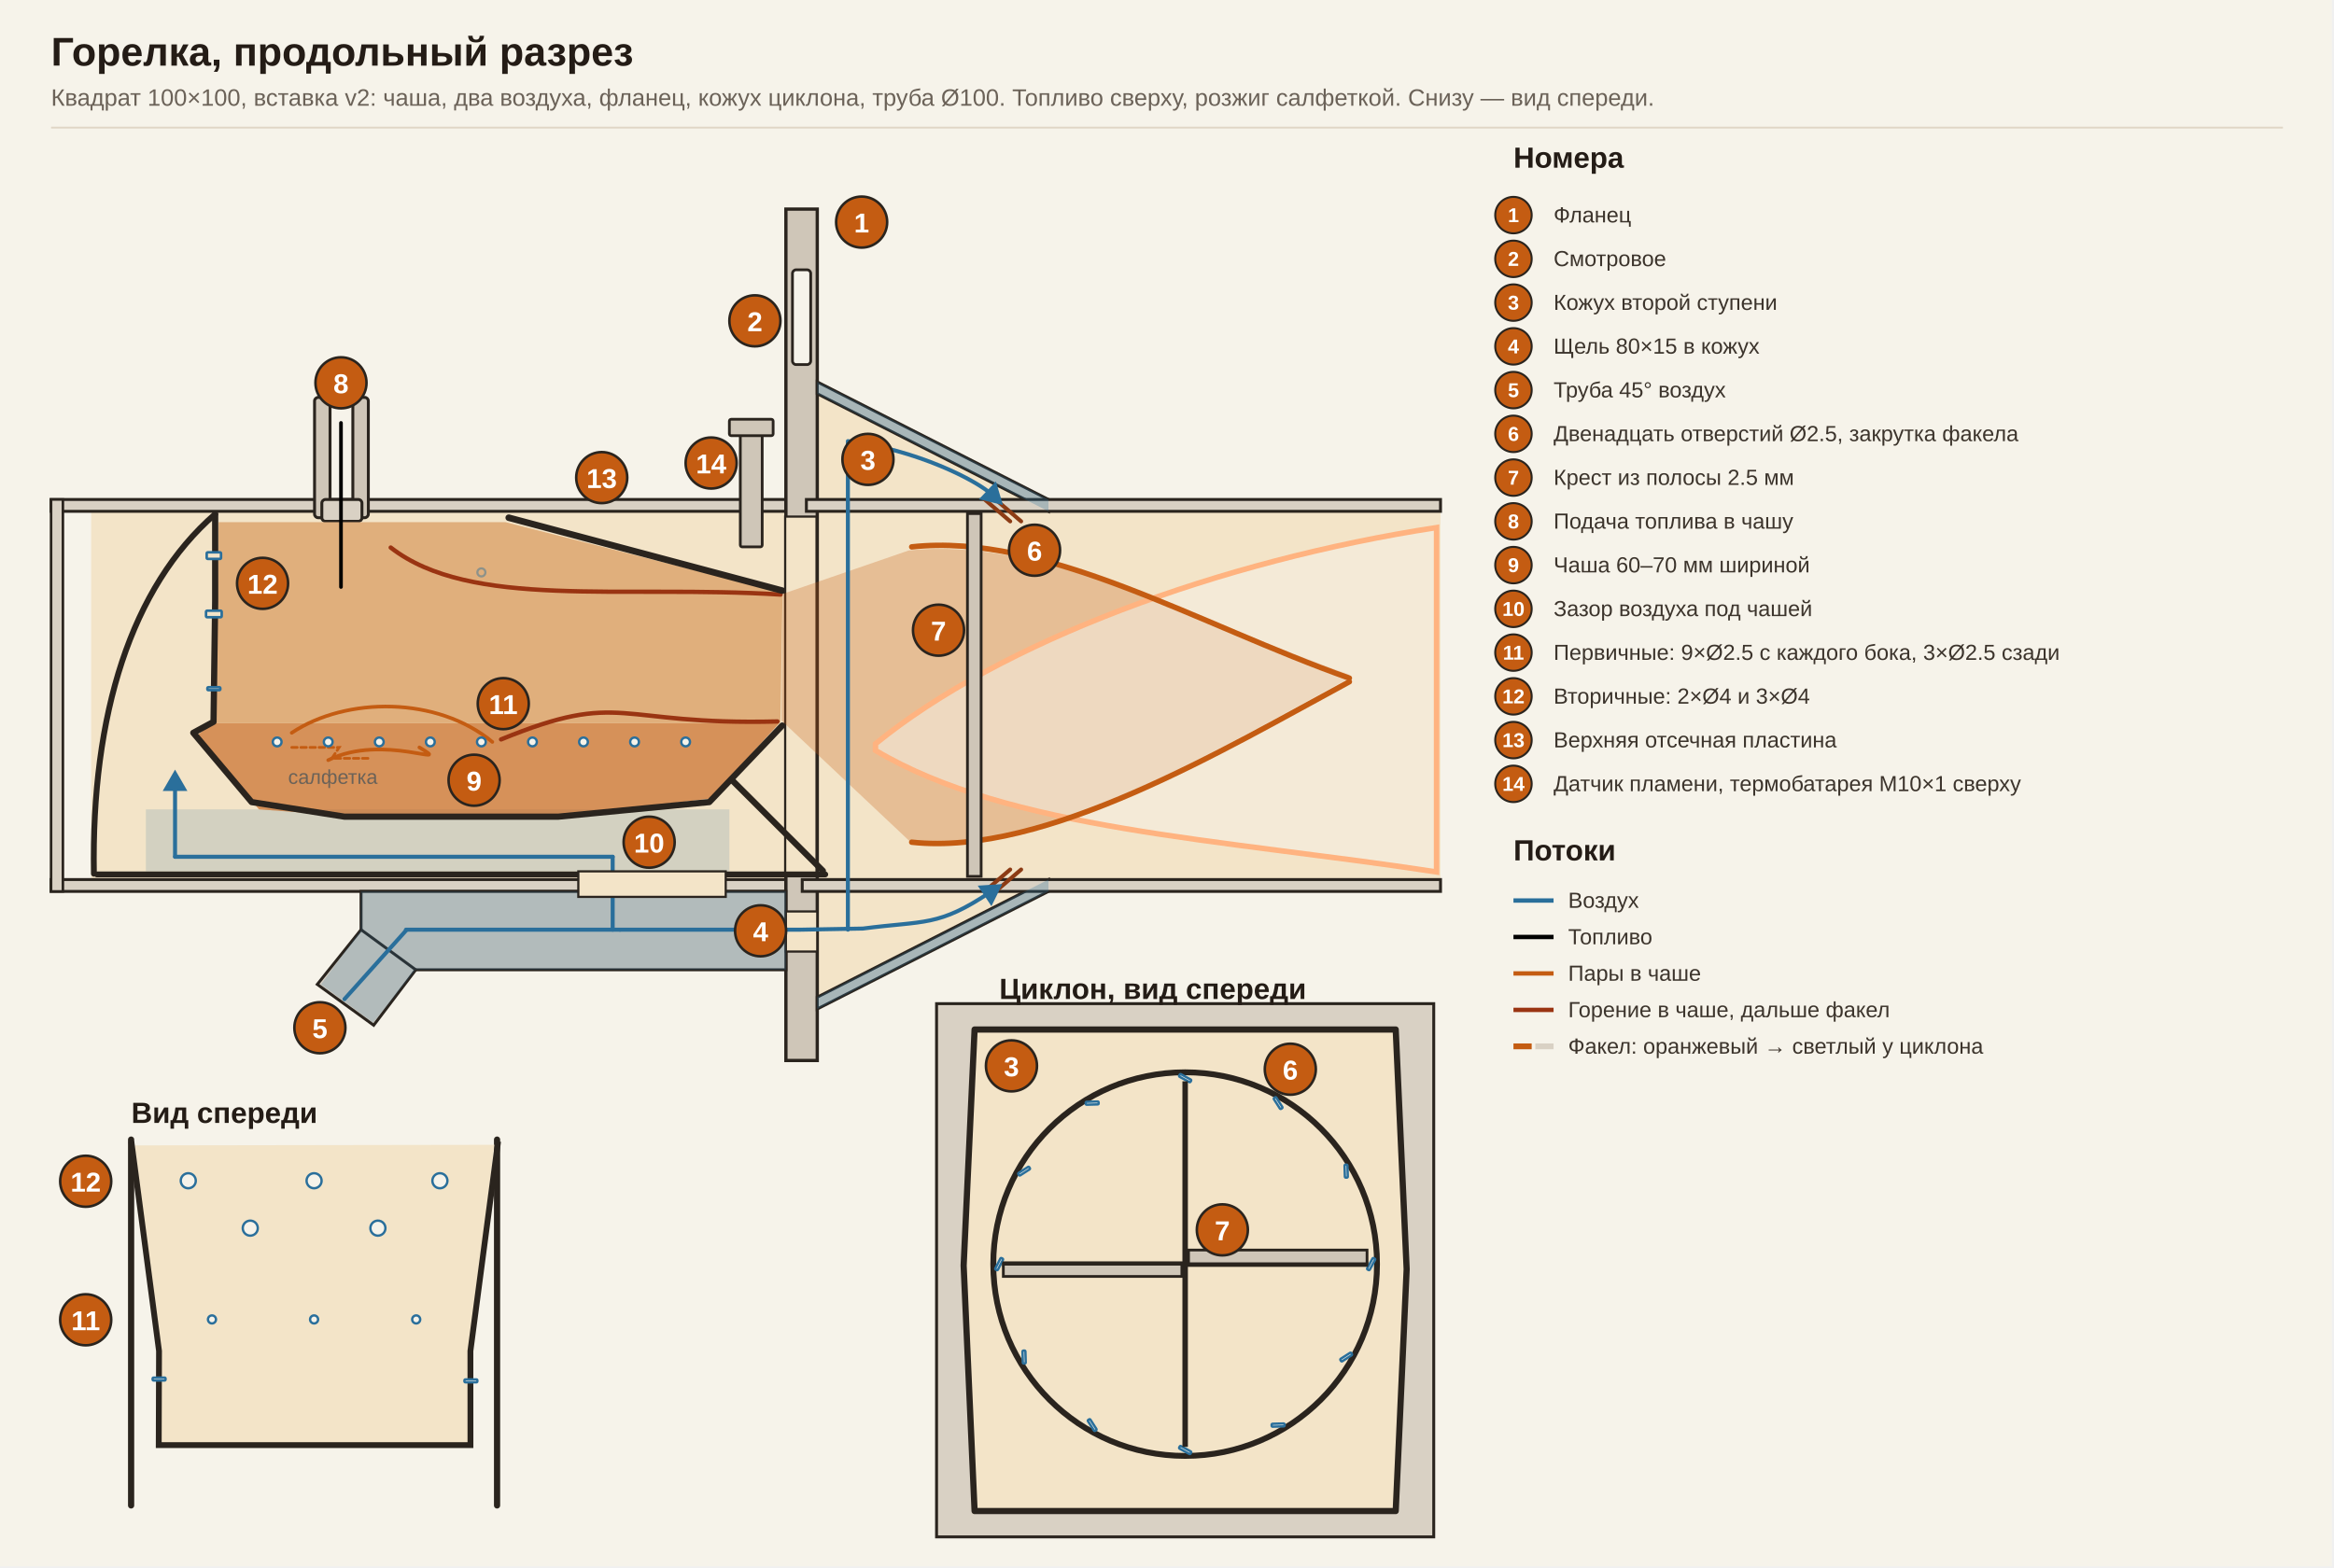
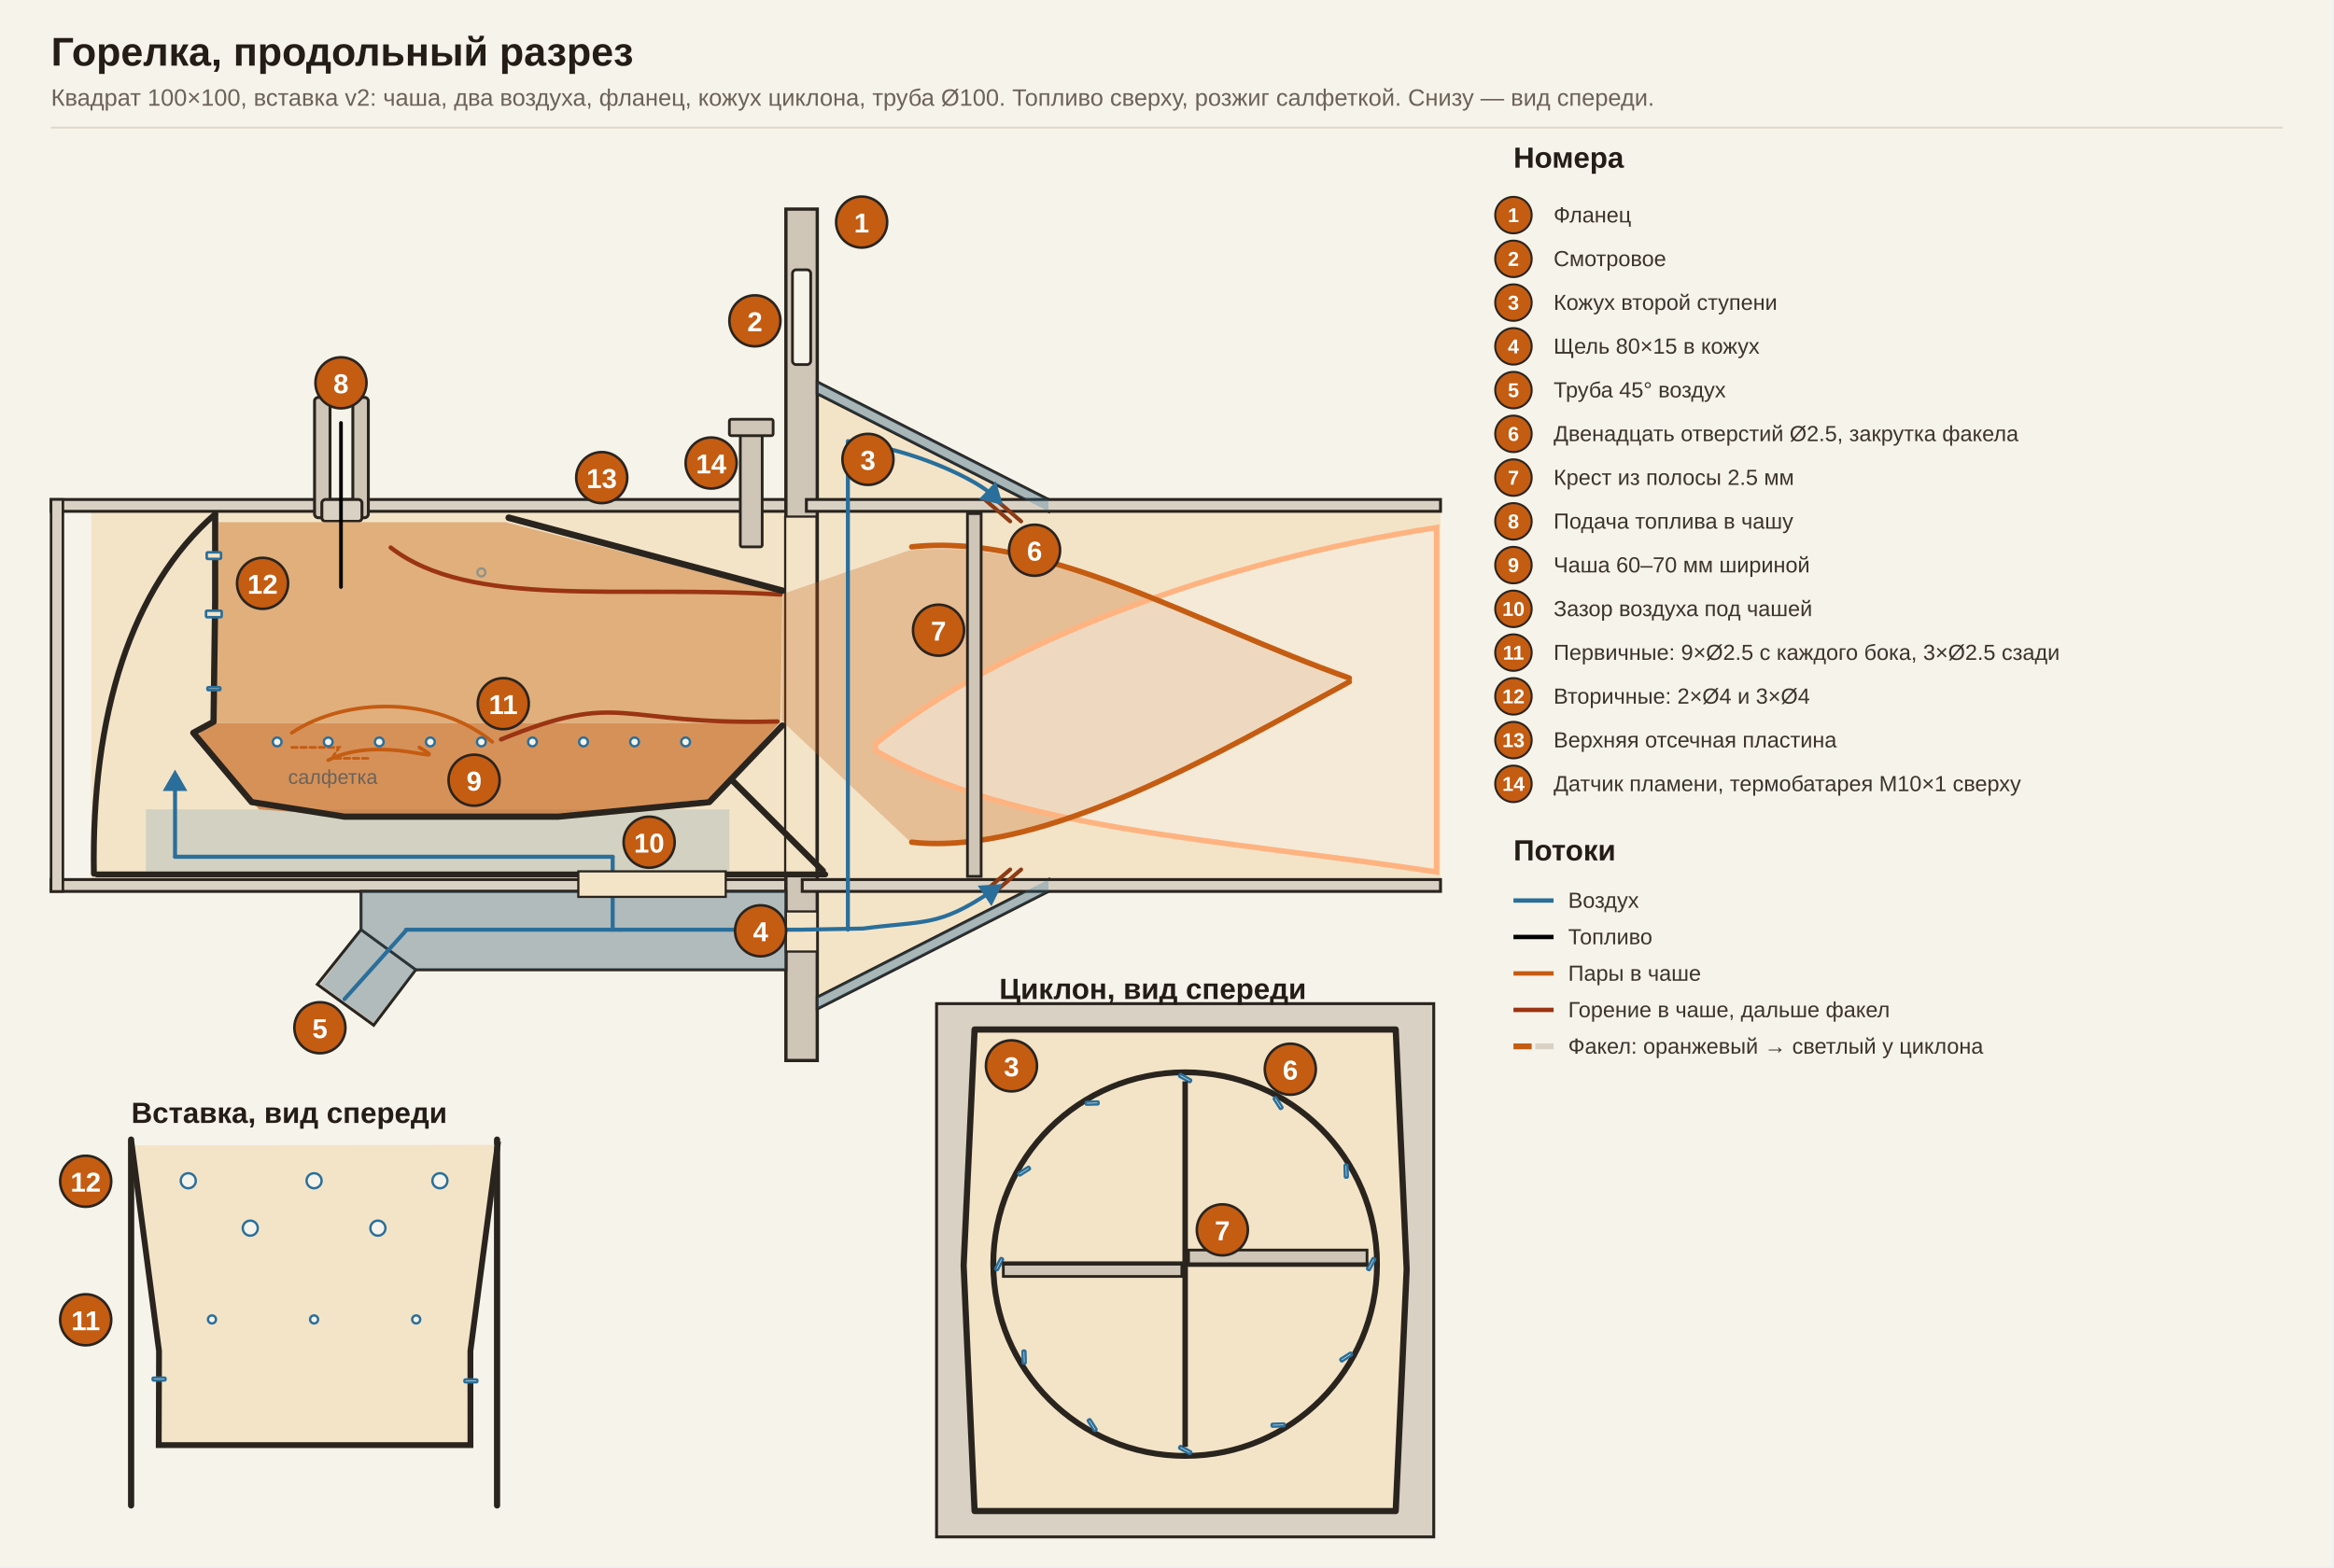
<svg xmlns="http://www.w3.org/2000/svg" width="1280" height="860" viewBox="0 0 1280 860" version="1.1" id="svg63">
  <defs id="defs63">
    <marker style="overflow:visible" id="marker68" refX="0" refY="0" orient="auto-start-reverse" markerWidth="1" markerHeight="1" viewBox="0 0 1 1" preserveAspectRatio="xMidYMid">
      <path transform="scale(0.5)" style="fill:context-stroke;fill-rule:evenodd;stroke:context-stroke;stroke-width:1pt" d="M 5.77,0 -2.88,5 V -5 Z" id="path68" />
    </marker>
    <marker style="overflow:visible" id="marker67" refX="0" refY="0" orient="auto-start-reverse" markerWidth="1" markerHeight="1" viewBox="0 0 1 1" preserveAspectRatio="xMidYMid">
      <path transform="scale(0.5)" style="fill:context-stroke;fill-rule:evenodd;stroke:context-stroke;stroke-width:1pt" d="M 5.77,0 -2.88,5 V -5 Z" id="path67" />
    </marker>
    <marker style="overflow:visible" id="Triangle" refX="0" refY="0" orient="auto-start-reverse" markerWidth="1" markerHeight="1" viewBox="0 0 1 1" preserveAspectRatio="xMidYMid">
      <path transform="scale(0.5)" style="fill:context-stroke;fill-rule:evenodd;stroke:context-stroke;stroke-width:1pt" d="M 5.77,0 -2.88,5 V -5 Z" id="path135" />
    </marker>
  </defs>
  <rect x="-1.138" y="-0.759" width="1280" height="860" fill="#f6f3ea" id="rect1" />
  <text x="28" y="36" font-family="Liberation Sans, DejaVu Sans, sans-serif" font-size="22" font-weight="700" fill="#241c16" id="text1">Горелка, продольный разрез</text>
  <text x="28" y="58" font-family="Liberation Sans, DejaVu Sans, sans-serif" font-size="13" fill="#6b6258" id="text2">Квадрат 100×100, вставка v2: чаша, два воздуха, фланец, кожух циклона, труба Ø100. Топливо сверху, розжиг салфеткой. Снизу — вид спереди.</text>
  <line x1="28" y1="70" x2="1252" y2="70" stroke="#e0d6c6" stroke-width="1" id="line2" />
  <path d="M 50,280.5 H 431 L 448.2,216 575,280.5 h 215 v 202 H 575 L 448.2,547 431,482.5 H 50 Z" fill="#f3e4c8" stroke="none" id="path2" />
  <path id="gap-under" d="m 80,444 h 320 v 34 H 80 Z" fill="#2a6f9b" fill-opacity="0.16" stroke="none" />
  <rect x="28" y="274" width="403" height="6.5" fill="#d9d1c4" stroke="#2a241e" stroke-width="1.6" id="rect2" />
  <rect x="28" y="482.5" width="403" height="6.5" fill="#d9d1c4" stroke="#2a241e" stroke-width="1.6" id="rect3" />
  <rect x="28" y="274" width="6.5" height="215" fill="#d9d1c4" stroke="#2a241e" stroke-width="1.4" id="rect4" />
  <rect x="431" y="114.702" width="17.2" height="467.058" fill="#cfc6b8" stroke="#2a241e" stroke-width="1.8" id="rect5" />
  <rect x="434.6" y="148" width="10" height="52" rx="2" fill="#f6f3ea" stroke="#2a241e" stroke-width="1.5" id="rect6" />
  <path d="M 448.2,209.5 575,274 v 6.5 L 448.2,216 Z" fill="#d9d1c4" stroke="#2a241e" stroke-width="1.6" id="path6" />
  <path d="M 448.2,547 575,482.5 v 6.5 l -126.8,64.5 z" fill="#d9d1c4" stroke="#2a241e" stroke-width="1.6" id="path7" />
  <rect x="442.232" y="274" width="347.768" height="6.5" fill="#d9d1c4" stroke="#2a241e" stroke-width="1.6" id="rect7" />
  <rect x="513.624" y="550.574" width="272.659" height="292.52" fill="#d9d1c4" stroke="#2a241e" stroke-width="1.6" id="rect7-1" />
  <rect x="439.956" y="482.5" width="350.044" height="6.5" fill="#d9d1c4" stroke="#2a241e" stroke-width="1.6" id="rect8" />
  <g stroke="#8c3b14" stroke-width="2.2" stroke-linecap="round" id="g11" transform="translate(-28,122)">
    <line x1="568" y1="152" x2="582" y2="164" id="line8" />
    <line x1="574" y1="152" x2="588" y2="164" id="line9" />
    <line x1="568" y1="367" x2="582" y2="355" id="line10" />
    <line x1="574" y1="367" x2="588" y2="355" id="line11" />
  </g>
  <rect x="198" y="489" width="233" height="43" fill="#d9d1c4" stroke="#2a241e" stroke-width="1.6" id="rect13" />
  <path d="m 198,510 -24,30 30.939,22.414 L 228,532 211.906,520.193 Z" fill="#d9d1c4" stroke="#2a241e" stroke-width="1.6" id="path13" />
  <rect x="431" y="500" width="17.2" height="22" fill="#f3e4c8" stroke="#2a241e" stroke-width="1.2" id="rect15" />
  <rect x="430.6" y="283.386" width="17.2" height="196.495" fill="#f3e4c8" stroke="#2a241e" stroke-width="1.2" id="rect15-3" />
  <path d="M 53.145,479.679 H 452.582" fill="none" stroke="#2a241e" stroke-width="3.2" stroke-linecap="round" id="path19" />
  <path d="M 51.5,479.3 C 50,392 72,322 118,282" fill="none" stroke="#2a241e" stroke-width="3.2" stroke-linecap="round" stroke-linejoin="round" id="path20" />
  <rect x="172.5" y="218" width="8.5" height="66" rx="2" fill="#cfc6b8" stroke="#2a241e" stroke-width="1.6" id="rect21" />
  <rect x="193.5" y="218" width="8.5" height="66" rx="2" fill="#cfc6b8" stroke="#2a241e" stroke-width="1.6" id="rect22" />
  <rect x="176.5" y="274" width="22" height="12" rx="2" fill="#d9d1c4" stroke="#2a241e" stroke-width="1.6" id="rect23" />
  <g id="физика">
    <path id="fill-box" d="m 198,489 h 233 v 43 H 228.176 l -30.503,-22.16 z m 0,21 -22,30 28.659,21.073 L 228,532 Z" fill="#2a6f9b" fill-opacity="0.22" stroke="none" />
    <path id="fill-jacket-top" d="M 448.2,209.5 575,274 v 6.5 L 448.2,216 Z" fill="#2a6f9b" fill-opacity="0.28" stroke="none" />
    <path id="fill-jacket-bot" d="M 448.2,547 575,482.5 v 6.5 l -126.8,64.5 z" fill="#2a6f9b" fill-opacity="0.28" stroke="none" />
    <path id="fill-bowl" d="M 427.35,396.719 H 116.311 L 108,403.504 142,444 l 46.051,3.424 117.693,0.615 L 390,438 Z" style="fill:#c45c12;fill-opacity:0.604" />
    <path id="path70" d="M 119.896,286.432 118,395.34 l -1.689,1.379 H 427.35 L 428,396 429.172,325.113 277.299,286.465 Z" style="fill:#e0af7c;fill-opacity:1" />
    <path id="fill-flame" d="M 498.278,302 C 571.608,294 657.13,340.71 740,370 v 2 c -67.7,36.51 -167.634,97.621 -240.964,89.621 l -70.507,-66.392 0.777,-69.45 z" fill="#c45c12" fill-opacity="0.28" stroke="none" />
    <path id="fill-flame-hot" d="m 787.832,289.403 c -118.825,18.165 -239.13,62.68 -307.701,118.619 v 3.633 c 73.123,43.596 188.876,48.5 307.701,66.665 z" fill="#f4efe4" fill-opacity="0.55" stroke="none" style="stroke:#ffb380;stroke-width:3;stroke-dasharray:none" />
  </g>
  <g id="потоки">
    <g id="flow-air" fill="none" stroke="#2a6f9b" stroke-width="2.2" stroke-linecap="round" stroke-linejoin="round" transform="translate(0,-38)">
      <path d="m 188.922,586.08 33.93,-37.836" id="path24" />
      <path d="M 222.612,548 H 340" id="path25" />
      <path d="M 336,548 V 508" id="path26" />
      <path d="M 336,508 H 96" id="path27" />
      <path d="M 96,508 V 468" id="path28" style="marker-end:url(#Triangle)" />
      <path d="m 340,548 h 99 l 34.208,-0.621 c 34.047,-4.464 41.3,-0.888 69.998,-20.068" id="path29" style="marker-end:url(#marker68)" />
      <path d="M 465,548 V 517.794 320.16 280 c 37.318,4.627 70.64,21.387 79.344,29.655" id="path30" style="marker-end:url(#marker67)" />
    </g>
    <g id="flow-vapor" fill="none" stroke="#c45c12" stroke-width="2" stroke-linecap="round" stroke-linejoin="round" transform="translate(0,-38)">
      <path d="m 187,270 v 90" id="path31" style="fill:none;stroke:#000000" />
      <path d="m 160,440 c 30,-20 80,-20 110,5" id="path32" />
      <path d="m 180,455 c 30,-15 70,5 50,-7" id="path33" />
    </g>
    <g id="flow-mix" fill="none" stroke="#9a3412" stroke-width="2.4" stroke-linecap="round" transform="translate(0,-38)">
      <path d="m 274.798,443.618 c 67.325,-27.499 62.013,-7.616 151.562,-9.842" id="path34" />
      <path d="m 214.281,338.375 c 43.779,34.039 126.256,20.384 213.773,25.774" id="path34-3" />
    </g>
    <g id="flow-flame" fill="none" stroke="#c45c12" stroke-width="3" stroke-linecap="round" transform="translate(0,-38)">
      <path d="m 500,338 c 73.333,-8 157.127,42.712 240,72" id="path35" />
      <path d="m 500,500 c 73.333,8 172.3,-51.493 240,-88" id="path36" />
    </g>
  </g>
  <rect id="feed-under" x="317.162" y="478" width="80.838" height="14" fill="#f3e4c8" stroke="#2a241e" stroke-width="1.2" />
  <path id="seal-v2" d="m 402.073,428.583 49.206,49.141" fill="none" stroke="#2a241e" stroke-width="3.4" stroke-linecap="round" />
  <path id="bowl-v2" d="m 118,282 v 48 L 117.102,395.974 106,402 l 32,38 50.91,8 H 306.124 L 389,440 429,398" fill="none" stroke="#2a241e" stroke-width="3.4" stroke-linecap="round" stroke-linejoin="round" />
  <g id="g16" transform="translate(-477.8717,62)" style="fill:#483e37">
    <path id="bowl-v2-3" d="M 549.775,563.148 V 763.842" fill="none" stroke="#2a241e" stroke-width="3.4" stroke-linecap="round" stroke-linejoin="round" style="fill:#483e37" />
    <path id="bowl-v2-3-3" d="M 750.47,563.148 V 763.842" fill="none" stroke="#2a241e" stroke-width="3.4" stroke-linecap="round" stroke-linejoin="round" style="fill:#483e37" />
  </g>
  <g id="g16-3" transform="translate(-0.1689714,53.94779)" style="fill:#483e37" />
  <g id="g16-3-3" transform="matrix(0,1.088416,-1.085851,0,1370.41,-16.21218)" style="fill:#483e37;stroke-width:0.92">
    <path id="bowl-v2-3-3-7-6" d="M 776.47,769.842 652.755,775.368 533.775,769.842 V 557.148 l 120.817,-5.526 121.877,5.526 z" fill="none" stroke="#2a241e" stroke-width="3.127" stroke-linecap="round" stroke-linejoin="round" style="fill:#f3e4c8;fill-opacity:1" />
  </g>
  <path id="napkin" d="m 160,410 h 26 l -4,6 h 20" fill="none" stroke="#c45c12" stroke-width="1.5" stroke-dasharray="3, 2" stroke-linecap="round" />
  <text x="158" y="430" font-family="'Liberation Sans', 'DejaVu Sans', sans-serif" font-size="11px" fill="#6b6258" id="note-napkin">салфетка</text>
  <g id="sensor-v2" fill="#cfc6b8" stroke="#2a241e" stroke-width="1.5" transform="translate(-8,-28)">
    <rect x="414" y="266" width="12" height="62" rx="1" id="rect9" />
    <rect x="408" y="258" width="24" height="9" rx="1" id="rect10" />
  </g>
  <g id="n16" transform="translate(260,428)" style="font-weight:700;font-size:15px;font-family:'Liberation Sans', 'DejaVu Sans', sans-serif;text-anchor:middle;fill:#ffffff">
    <circle r="14" fill="#c45c12" stroke="#2a241e" stroke-width="1.4" cx="0" cy="0" id="circle10" />
    <text dy="0.38em" id="text10">9</text>
  </g>
  <g id="n17" transform="translate(356,462)" style="font-weight:700;font-size:15px;font-family:'Liberation Sans', 'DejaVu Sans', sans-serif;text-anchor:middle;fill:#ffffff">
    <circle r="14" fill="#c45c12" stroke="#2a241e" stroke-width="1.4" cx="0" cy="0" id="circle11" />
    <text dy="0.38em" id="text11">10</text>
  </g>
  <g id="n18" transform="translate(276,386)" style="font-weight:700;font-size:15px;font-family:'Liberation Sans', 'DejaVu Sans', sans-serif;text-anchor:middle;fill:#ffffff">
    <circle r="14" fill="#c45c12" stroke="#2a241e" stroke-width="1.4" cx="0" cy="0" id="circle12" />
    <text dy="0.38em" id="text12">11</text>
  </g>
  <g id="n19" transform="translate(144,320)" style="font-weight:700;font-size:15px;font-family:'Liberation Sans', 'DejaVu Sans', sans-serif;text-anchor:middle;fill:#ffffff">
    <circle r="14" fill="#c45c12" stroke="#2a241e" stroke-width="1.4" cx="0" cy="0" id="circle13" />
    <text dy="0.38em" id="text13">12</text>
  </g>
  <g id="n20" transform="translate(330,262)" style="font-weight:700;font-size:15px;font-family:'Liberation Sans', 'DejaVu Sans', sans-serif;text-anchor:middle;fill:#ffffff">
    <circle r="14" fill="#c45c12" stroke="#2a241e" stroke-width="1.4" cx="0" cy="0" id="circle14" />
    <text dy="0.38em" id="text14">13</text>
  </g>
  <g id="n21" transform="translate(390,254)" style="font-weight:700;font-size:15px;font-family:'Liberation Sans', 'DejaVu Sans', sans-serif;text-anchor:middle;fill:#ffffff">
    <circle r="14" fill="#c45c12" stroke="#2a241e" stroke-width="1.4" cx="0" cy="0" id="circle15" />
    <text dy="0.38em" id="text15">14</text>
  </g>
  <g id="side-holes" fill="#f6f3ea" stroke="#2a6f9b" stroke-width="1.3" transform="translate(-6,-22)">
    <circle cx="158" cy="429" r="2.4" id="circle16" />
    <circle cx="186" cy="429" r="2.4" id="circle17" />
    <circle cx="214" cy="429" r="2.4" id="circle18" />
    <circle cx="242" cy="429" r="2.4" id="circle19" />
    <circle cx="270" cy="429" r="2.4" id="circle20" />
    <circle cx="298" cy="429" r="2.4" id="circle21" />
    <circle cx="326" cy="429" r="2.4" id="circle22" />
    <circle cx="354" cy="429" r="2.4" id="circle23" />
    <circle cx="382" cy="429" r="2.4" id="circle24" />
  </g>
  <circle cx="264" cy="314" r="2.2" id="circle26" style="fill:none;stroke:#2a6f9b;stroke-width:1.2;stroke-opacity:0.45" />
  <rect id="rear-pri" x="113.734" y="377" width="7.098" height="1.6" rx="0.507" fill="#f3e4c8" stroke="#2a6f9b" stroke-width="1.4" />
  <rect id="rear-sec-a" x="112.983" y="335" width="8.6" height="3.6" rx="0.614" fill="#f3e4c8" stroke="#2a6f9b" stroke-width="1.4" />
  <rect id="rear-sec-b" x="113.358" y="303" width="7.849" height="3.6" rx="0.561" fill="#f3e4c8" stroke="#2a6f9b" stroke-width="1.4" />
  <path id="guide-v2" d="m 279,284 150,40" fill="none" stroke="#2a241e" stroke-width="3.6" stroke-linecap="round" />
  <g id="n1" transform="translate(472.5365,121.8273)" style="font-weight:700;font-size:15px;font-family:'Liberation Sans', 'DejaVu Sans', sans-serif;text-anchor:middle;fill:#ffffff">
    <circle r="14" fill="#c45c12" stroke="#2a241e" stroke-width="1.4" id="circle27" cx="0" cy="0" />
    <text dy="0.38em" id="text23">1</text>
  </g>
  <g id="n4" transform="translate(187,210)" style="font-weight:700;font-size:15px;font-family:'Liberation Sans', 'DejaVu Sans', sans-serif;text-anchor:middle;fill:#ffffff">
    <circle r="14" fill="#c45c12" stroke="#2a241e" stroke-width="1.4" id="circle28" cx="0" cy="0" />
    <text dy="0.38em" id="text26">8</text>
  </g>
  <g id="n7" transform="translate(414,176)" style="font-weight:700;font-size:15px;font-family:'Liberation Sans', 'DejaVu Sans', sans-serif;text-anchor:middle;fill:#ffffff">
    <circle r="14" fill="#c45c12" stroke="#2a241e" stroke-width="1.4" id="circle29" cx="0" cy="0" />
    <text dy="0.38em" id="text29">2</text>
  </g>
  <g id="n8" transform="translate(476,252)" style="font-weight:700;font-size:15px;font-family:'Liberation Sans', 'DejaVu Sans', sans-serif;text-anchor:middle;fill:#ffffff">
    <circle r="14" fill="#c45c12" stroke="#2a241e" stroke-width="1.4" id="circle30" cx="0" cy="0" />
    <text dy="0.38em" id="text30">3</text>
  </g>
  <g id="n8-6" transform="translate(554.7,584.7)" style="font-weight:700;font-size:15px;font-family:'Liberation Sans', 'DejaVu Sans', sans-serif;text-anchor:middle;fill:#ffffff">
    <circle r="14" fill="#c45c12" stroke="#2a241e" stroke-width="1.4" id="circle30-2" cx="0" cy="0" />
    <text dy="0.38em" id="text30-6">3</text>
  </g>
  <g id="n9" transform="translate(417.1194,510.612)" style="font-weight:700;font-size:15px;font-family:'Liberation Sans', 'DejaVu Sans', sans-serif;text-anchor:middle;fill:#ffffff">
    <circle r="14" fill="#c45c12" stroke="#2a241e" stroke-width="1.4" id="circle31" cx="0" cy="0" />
    <text dy="0.38em" id="text31">4</text>
  </g>
  <g id="n10" transform="translate(175.435,563.7888)" style="font-weight:700;font-size:15px;font-family:'Liberation Sans', 'DejaVu Sans', sans-serif;text-anchor:middle;fill:#ffffff">
    <circle r="14" fill="#c45c12" stroke="#2a241e" stroke-width="1.4" id="circle32" cx="0" cy="0" />
    <text dy="0.38em" id="text32">5</text>
  </g>
  <g id="n12" transform="translate(567.3697,301.8441)" style="font-weight:700;font-size:15px;font-family:'Liberation Sans', 'DejaVu Sans', sans-serif;text-anchor:middle;fill:#ffffff">
    <circle r="14" fill="#c45c12" stroke="#2a241e" stroke-width="1.4" id="circle34" cx="0" cy="0" />
    <text dy="0.38em" id="text34">6</text>
  </g>
  <g id="n12-7" transform="translate(707.6287,586.5399)" style="font-weight:700;font-size:15px;font-family:'Liberation Sans', 'DejaVu Sans', sans-serif;text-anchor:middle;fill:#ffffff">
    <circle r="14" fill="#c45c12" stroke="#2a241e" stroke-width="1.4" id="circle34-0" cx="0" cy="0" />
    <text dy="0.38em" id="text34-9">6</text>
  </g>
  <g id="n12-3" transform="translate(514.7,345.7)" style="font-weight:700;font-size:15px;font-family:'Liberation Sans', 'DejaVu Sans', sans-serif;text-anchor:middle;fill:#ffffff">
    <circle r="14" fill="#c45c12" stroke="#2a241e" stroke-width="1.4" id="circle34-6" cx="0" cy="0" />
    <text dy="0.38em" id="text34-7">7</text>
  </g>
  <text x="830" y="92" font-family="Liberation Sans, DejaVu Sans, sans-serif" font-size="16" font-weight="700" fill="#241c16" id="text36">Номера</text>
  <g font-family="Liberation Sans, DejaVu Sans, sans-serif" font-size="12" fill="#3c342c" id="g63">
    <g transform="translate(830,118)" id="leg-1">
      <circle r="10" fill="#c45c12" stroke="#2a241e" stroke-width="1.1" id="circle33" />
      <text fill="#ffffff" font-size="11" font-weight="700" text-anchor="middle" dy="0.35em" id="text33">1</text>
      <text x="22" y="4" fill="#3c342c" id="text35">Фланец</text>
    </g>
    <g transform="translate(830,142)" id="leg-2">
      <circle r="10" fill="#c45c12" stroke="#2a241e" stroke-width="1.1" id="circle35" />
      <text fill="#ffffff" font-size="11" font-weight="700" text-anchor="middle" dy="0.35em" id="text37">2</text>
      <text x="22" y="4" fill="#3c342c" id="text38">Смотровое</text>
    </g>
    <g transform="translate(830,166)" id="leg-3">
      <circle r="10" fill="#c45c12" stroke="#2a241e" stroke-width="1.1" id="circle38" />
      <text fill="#ffffff" font-size="11" font-weight="700" text-anchor="middle" dy="0.35em" id="text39">3</text>
      <text x="22" y="4" fill="#3c342c" id="text40">Кожух второй ступени</text>
    </g>
    <g transform="translate(830,190)" id="leg-4">
      <circle r="10" fill="#c45c12" stroke="#2a241e" stroke-width="1.1" id="circle40" />
      <text fill="#ffffff" font-size="11" font-weight="700" text-anchor="middle" dy="0.35em" id="text41">4</text>
      <text x="22" y="4" fill="#3c342c" id="text42">Щель 80×15 в кожух</text>
    </g>
    <g transform="translate(830,214)" id="leg-5">
      <circle r="10" fill="#c45c12" stroke="#2a241e" stroke-width="1.1" id="circle42" />
      <text fill="#ffffff" font-size="11" font-weight="700" text-anchor="middle" dy="0.35em" id="text43">5</text>
      <text x="22" y="4" fill="#3c342c" id="text44">Труба 45° воздух</text>
    </g>
    <g transform="translate(830,238)" id="leg-6">
      <circle r="10" fill="#c45c12" stroke="#2a241e" stroke-width="1.1" id="circle44" />
      <text fill="#ffffff" font-size="11" font-weight="700" text-anchor="middle" dy="0.35em" id="text45">6</text>
      <text x="22" y="4" fill="#3c342c" id="text46">Двенадцать отверстий Ø2.5, закрутка факела</text>
    </g>
    <g transform="translate(830,262)" id="leg-7">
      <circle r="10" fill="#c45c12" stroke="#2a241e" stroke-width="1.1" id="circle46" />
      <text fill="#ffffff" font-size="11" font-weight="700" text-anchor="middle" dy="0.35em" id="text47">7</text>
      <text x="22" y="4" fill="#3c342c" id="text48">Крест из полосы 2.5 мм</text>
    </g>
    <g transform="translate(830,286)" id="leg-8">
      <circle r="10" fill="#c45c12" stroke="#2a241e" stroke-width="1.1" id="circle48" />
      <text fill="#ffffff" font-size="11" font-weight="700" text-anchor="middle" dy="0.35em" id="text49">8</text>
      <text x="22" y="4" fill="#3c342c" id="text50">Подача топлива в чашу</text>
    </g>
    <g transform="translate(830,310)" id="leg-9">
      <circle r="10" fill="#c45c12" stroke="#2a241e" stroke-width="1.1" id="circle50" />
      <text fill="#ffffff" font-size="11" font-weight="700" text-anchor="middle" dy="0.35em" id="text51">9</text>
      <text x="22" y="4" fill="#3c342c" id="text52">Чаша 60–70 мм шириной</text>
    </g>
    <g transform="translate(830,334)" id="leg-10">
      <circle r="10" fill="#c45c12" stroke="#2a241e" stroke-width="1.1" id="circle52" />
      <text fill="#ffffff" font-size="11" font-weight="700" text-anchor="middle" dy="0.35em" id="text53">10</text>
      <text x="22" y="4" fill="#3c342c" id="text54">Зазор воздуха под чашей</text>
    </g>
    <g transform="translate(830,358)" id="leg-11">
      <circle r="10" fill="#c45c12" stroke="#2a241e" stroke-width="1.1" id="circle54" />
      <text fill="#ffffff" font-size="11" font-weight="700" text-anchor="middle" dy="0.35em" id="text55">11</text>
      <text x="22" y="4" fill="#3c342c" id="text56">Первичные: 9×Ø2.5 с каждого бока, 3×Ø2.5 сзади</text>
    </g>
    <g transform="translate(830,382)" id="leg-12">
      <circle r="10" fill="#c45c12" stroke="#2a241e" stroke-width="1.1" id="circle56" />
      <text fill="#ffffff" font-size="11" font-weight="700" text-anchor="middle" dy="0.35em" id="text57">12</text>
      <text x="22" y="4" fill="#3c342c" id="text58">Вторичные: 2×Ø4 и 3×Ø4</text>
    </g>
    <g transform="translate(830,406)" id="leg-13">
      <circle r="10" fill="#c45c12" stroke="#2a241e" stroke-width="1.1" id="circle58" />
      <text fill="#ffffff" font-size="11" font-weight="700" text-anchor="middle" dy="0.35em" id="text59">13</text>
      <text x="22" y="4" fill="#3c342c" id="text60">Верхняя отсечная пластина</text>
    </g>
    <g transform="translate(830,430)" id="leg-14">
      <circle r="10" fill="#c45c12" stroke="#2a241e" stroke-width="1.1" id="circle60" />
      <text fill="#ffffff" font-size="11" font-weight="700" text-anchor="middle" dy="0.35em" id="text61">14</text>
      <text x="22" y="4" fill="#3c342c" id="text62">Датчик пламени, термобатарея M10×1 сверху</text>
    </g>
    <text x="0" y="472" transform="translate(830,0)" fill="#241c16" font-size="16" font-weight="700" font-family="Liberation Sans, DejaVu Sans, sans-serif" id="text63">Потоки</text>
    <g transform="translate(830,494)" fill="#3c342c" font-size="12" font-family="Liberation Sans, DejaVu Sans, sans-serif" id="g66">
      <line x1="0" y1="0" x2="22" y2="0" stroke="#2a6f9b" stroke-width="2.4" id="line35" />
      <text x="30" y="4" id="text64">Воздух</text>
      <line x1="0" y1="20" x2="22" y2="20" stroke="#000000" stroke-width="2.4" id="line-fuel" />
      <text x="30" y="24" id="text65">Топливо</text>
      <line x1="0" y1="40" x2="22" y2="40" stroke="#c45c12" stroke-width="2.4" id="line63" />
      <text x="30" y="44" id="text-vap">Пары в чаше</text>
      <line x1="0" y1="60" x2="22" y2="60" stroke="#9a3412" stroke-width="2.4" id="line64" />
      <text x="30" y="64" id="text66">Горение в чаше, дальше факел</text>
      <line x1="0" y1="80" x2="10" y2="80" stroke="#c45c12" stroke-width="3.2" id="line65" />
      <line x1="12" y1="80" x2="22" y2="80" stroke="#d9d1c4" stroke-width="3.2" id="line65b" />
      <text x="30" y="84" id="text67">Факел: оранжевый → светлый у циклона</text>
    </g>
  </g>
  <rect id="rect67" x="530.562" y="281.732" width="7.51" height="199.028" fill="#cfc6b8" stroke="#2a241e" stroke-width="1.5" />
  <g id="front-view" transform="translate(-498,106)">
    <path id="rect11" fill="#f3e4c8" stroke="none" d="m 585.211,636.6 -13.342,-114.267 197.325,-0.319 -13.904,114.585 v 50.373 H 585.211 Z" />
    <path id="path16" fill="none" stroke="#2a241e" stroke-width="3.2" stroke-linejoin="miter" d="m 771.155,520.177 -15.173,114.939 0.023,51.629 H 585.053 L 585.211,635.115 570.038,520.177" />
    <g id="g15" transform="translate(18.07561,-42)" fill="#f6f3ea" stroke="#2a6f9b" stroke-width="1.3">
      <circle cx="583.175" cy="583.724" r="4.124" id="circle26-5" />
      <circle cx="652.175" cy="583.724" r="4.124" id="circle26-6" />
      <circle cx="721.175" cy="583.724" r="4.124" id="circle26-2" />
    </g>
    <g id="g14" transform="translate(18.07564,-42)" fill="#f6f3ea" stroke="#2a6f9b" stroke-width="1.3">
      <circle cx="617.175" cy="609.724" r="4.124" id="circle26-9" />
      <circle cx="687.175" cy="609.724" r="4.124" id="circle26-1" />
    </g>
    <g id="g12" transform="translate(14.45064,-36)" fill="#f6f3ea" stroke="#2a6f9b" stroke-width="1.3">
      <circle cx="599.8" cy="653.8" r="2.2" id="circle26-27" />
      <circle cx="655.8" cy="653.8" r="2.2" id="circle26-0" />
      <circle cx="711.8" cy="653.8" r="2.2" id="circle26-93" />
    </g>
    <rect id="rear-pri-7" x="752.7" y="650.7" width="7.098" height="1.6" rx="0.507" fill="#f6f3ea" stroke="#2a6f9b" stroke-width="1.3" />
    <rect id="rear-pri-6" x="581.7" y="649.7" width="7.098" height="1.6" rx="0.507" fill="#f6f3ea" stroke="#2a6f9b" stroke-width="1.3" />
-     <text x="570" y="510" font-family="'Liberation Sans', 'DejaVu Sans', sans-serif" font-size="16px" font-weight="700" fill="#241c16" id="front-title">Вид спереди</text>
+     <text x="570" y="510" font-family="'Liberation Sans', 'DejaVu Sans', sans-serif" font-size="16px" font-weight="700" fill="#241c16" id="front-title">Вставка, вид спереди</text>
    <g id="n-front-12" transform="translate(545,542)" style="font-weight:700;font-size:15px;font-family:'Liberation Sans', 'DejaVu Sans', sans-serif;text-anchor:middle;fill:#ffffff">
      <circle r="14" fill="#c45c12" stroke="#2a241e" stroke-width="1.4" id="circle1" cx="0" cy="0" />
      <text dy="0.38em" id="text3">12</text>
    </g>
    <g id="n-front-11" transform="translate(545,618)" style="font-weight:700;font-size:15px;font-family:'Liberation Sans', 'DejaVu Sans', sans-serif;text-anchor:middle;fill:#ffffff">
      <circle r="14" fill="#c45c12" stroke="#2a241e" stroke-width="1.4" id="circle3" cx="0" cy="0" />
      <text dy="0.38em" id="text4">11</text>
    </g>
  </g>
  <path d="m 751.953,693.443 a 102,102 0 0 1 -102,102 102,102 0 0 1 -102,-102 102,102 0 0 1 102,-102 102,102 0 0 1 102,102 z" fill="#f3e4c8" stroke="none" id="path1" />
  <path d="M 755.172,693.443 A 105.219,105.219 0 0 1 649.953,798.662 105.219,105.219 0 0 1 544.734,693.443 105.219,105.219 0 0 1 649.953,588.224 105.219,105.219 0 0 1 755.172,693.443 Z" fill="none" stroke="#2a241e" stroke-width="3.2" id="path1-2" />
  <text x="548" y="548" font-family="Liberation Sans, DejaVu Sans, sans-serif" font-size="16" font-weight="700" fill="#241c16" id="cyclone-front-title">Циклон, вид спереди</text>
  <g id="g408" transform="translate(0,-24)">
    <rect x="796.434" y="269.227" width="7.098" height="1.6" rx="0.507" fill="#f6f3ea" stroke="#2a6f9b" stroke-width="1.3" transform="matrix(-0.478046,0.878305,-0.878305,-0.478046,1371.55,143.899)" id="rect397" />
    <rect x="796.434" y="269.227" width="7.098" height="1.6" rx="0.507" fill="#f6f3ea" stroke="#2a6f9b" stroke-width="1.3" transform="matrix(-0.84179,0.539621,-0.539621,-0.84179,1557.39,564.048)" id="rect398" />
    <rect x="796.434" y="269.227" width="7.098" height="1.6" rx="0.507" fill="#f6f3ea" stroke="#2a6f9b" stroke-width="1.3" transform="matrix(-0.99949,0.0286569,-0.0286569,-0.99949,1508.25,1052.72)" id="rect399" />
    <rect x="796.434" y="269.227" width="7.098" height="1.6" rx="0.507" fill="#f6f3ea" stroke="#2a6f9b" stroke-width="1.3" transform="matrix(-0.878305,-0.478046,0.478046,-0.878305,1223.5,1439.04)" id="rect400" />
    <rect x="796.434" y="269.227" width="7.098" height="1.6" rx="0.507" fill="#f6f3ea" stroke="#2a6f9b" stroke-width="1.3" transform="matrix(-0.539621,-0.84179,0.84179,-0.539621,803.348,1624.88)" id="rect401" />
    <rect x="796.434" y="269.227" width="7.098" height="1.6" rx="0.507" fill="#f6f3ea" stroke="#2a6f9b" stroke-width="1.3" transform="matrix(-0.0286569,-0.99949,0.99949,-0.0286569,314.677,1575.74)" id="rect402" />
    <rect x="796.434" y="269.227" width="7.098" height="1.6" rx="0.507" fill="#f6f3ea" stroke="#2a6f9b" stroke-width="1.3" transform="matrix(0.456116,-0.889891,0.889891,0.456116,-57.2267,1306.18)" id="rect403" />
    <rect x="796.434" y="269.227" width="7.098" height="1.6" rx="0.507" fill="#f6f3ea" stroke="#2a6f9b" stroke-width="1.3" transform="matrix(0.84179,-0.539621,0.539621,0.84179,-257.489,870.838)" id="rect404" />
    <rect x="796.434" y="269.227" width="7.098" height="1.6" rx="0.507" fill="#f6f3ea" stroke="#2a6f9b" stroke-width="1.3" transform="matrix(0.99949,-0.0286569,0.0286569,0.99949,-208.347,382.167)" id="rect405" />
    <rect x="796.434" y="269.227" width="7.098" height="1.6" rx="0.507" fill="#f6f3ea" stroke="#2a6f9b" stroke-width="1.3" transform="matrix(0.878305,0.478046,-0.478046,0.878305,76.4086,-4.15166)" id="rect406" />
    <rect x="796.434" y="269.227" width="7.098" height="1.6" rx="0.507" fill="#f6f3ea" stroke="#2a6f9b" stroke-width="1.3" transform="matrix(0.539621,0.84179,-0.84179,0.539621,496.558,-189.999)" id="rect407" />
    <rect x="796.434" y="269.227" width="7.098" height="1.6" rx="0.507" fill="#f6f3ea" stroke="#2a6f9b" stroke-width="1.3" transform="matrix(0.0286569,0.99949,-0.99949,0.0286569,985.229,-140.857)" id="rect408" />
  </g>
  <rect id="rect67-2" x="649.203" y="593.929" width="1.5" height="199.028" fill="#cfc6b8" stroke="#2a241e" stroke-width="1.5" />
  <rect id="rect67-2-9" x="692.693" y="-749.467" width="1.5" height="199.028" fill="#cfc6b8" stroke="#2a241e" stroke-width="1.5" transform="rotate(90)" />
  <rect fill="#cfc6b8" stroke="#2a241e" stroke-width="1.5" id="rect409" width="97.904" height="7.51" x="651.802" y="685.74" />
  <rect fill="#cfc6b8" stroke="#2a241e" stroke-width="1.5" id="rect409-1" width="97.904" height="6.706" x="550.242" y="693.515" />
  <g id="n12-3-3" transform="translate(670.3554,674.6653)" style="font-weight:700;font-size:15px;font-family:'Liberation Sans', 'DejaVu Sans', sans-serif;text-anchor:middle;fill:#ffffff">
    <circle r="14" fill="#c45c12" stroke="#2a241e" stroke-width="1.4" id="circle34-6-6" cx="0" cy="0" />
    <text dy="0.38em" id="text34-7-0">7</text>
  </g>
</svg>
